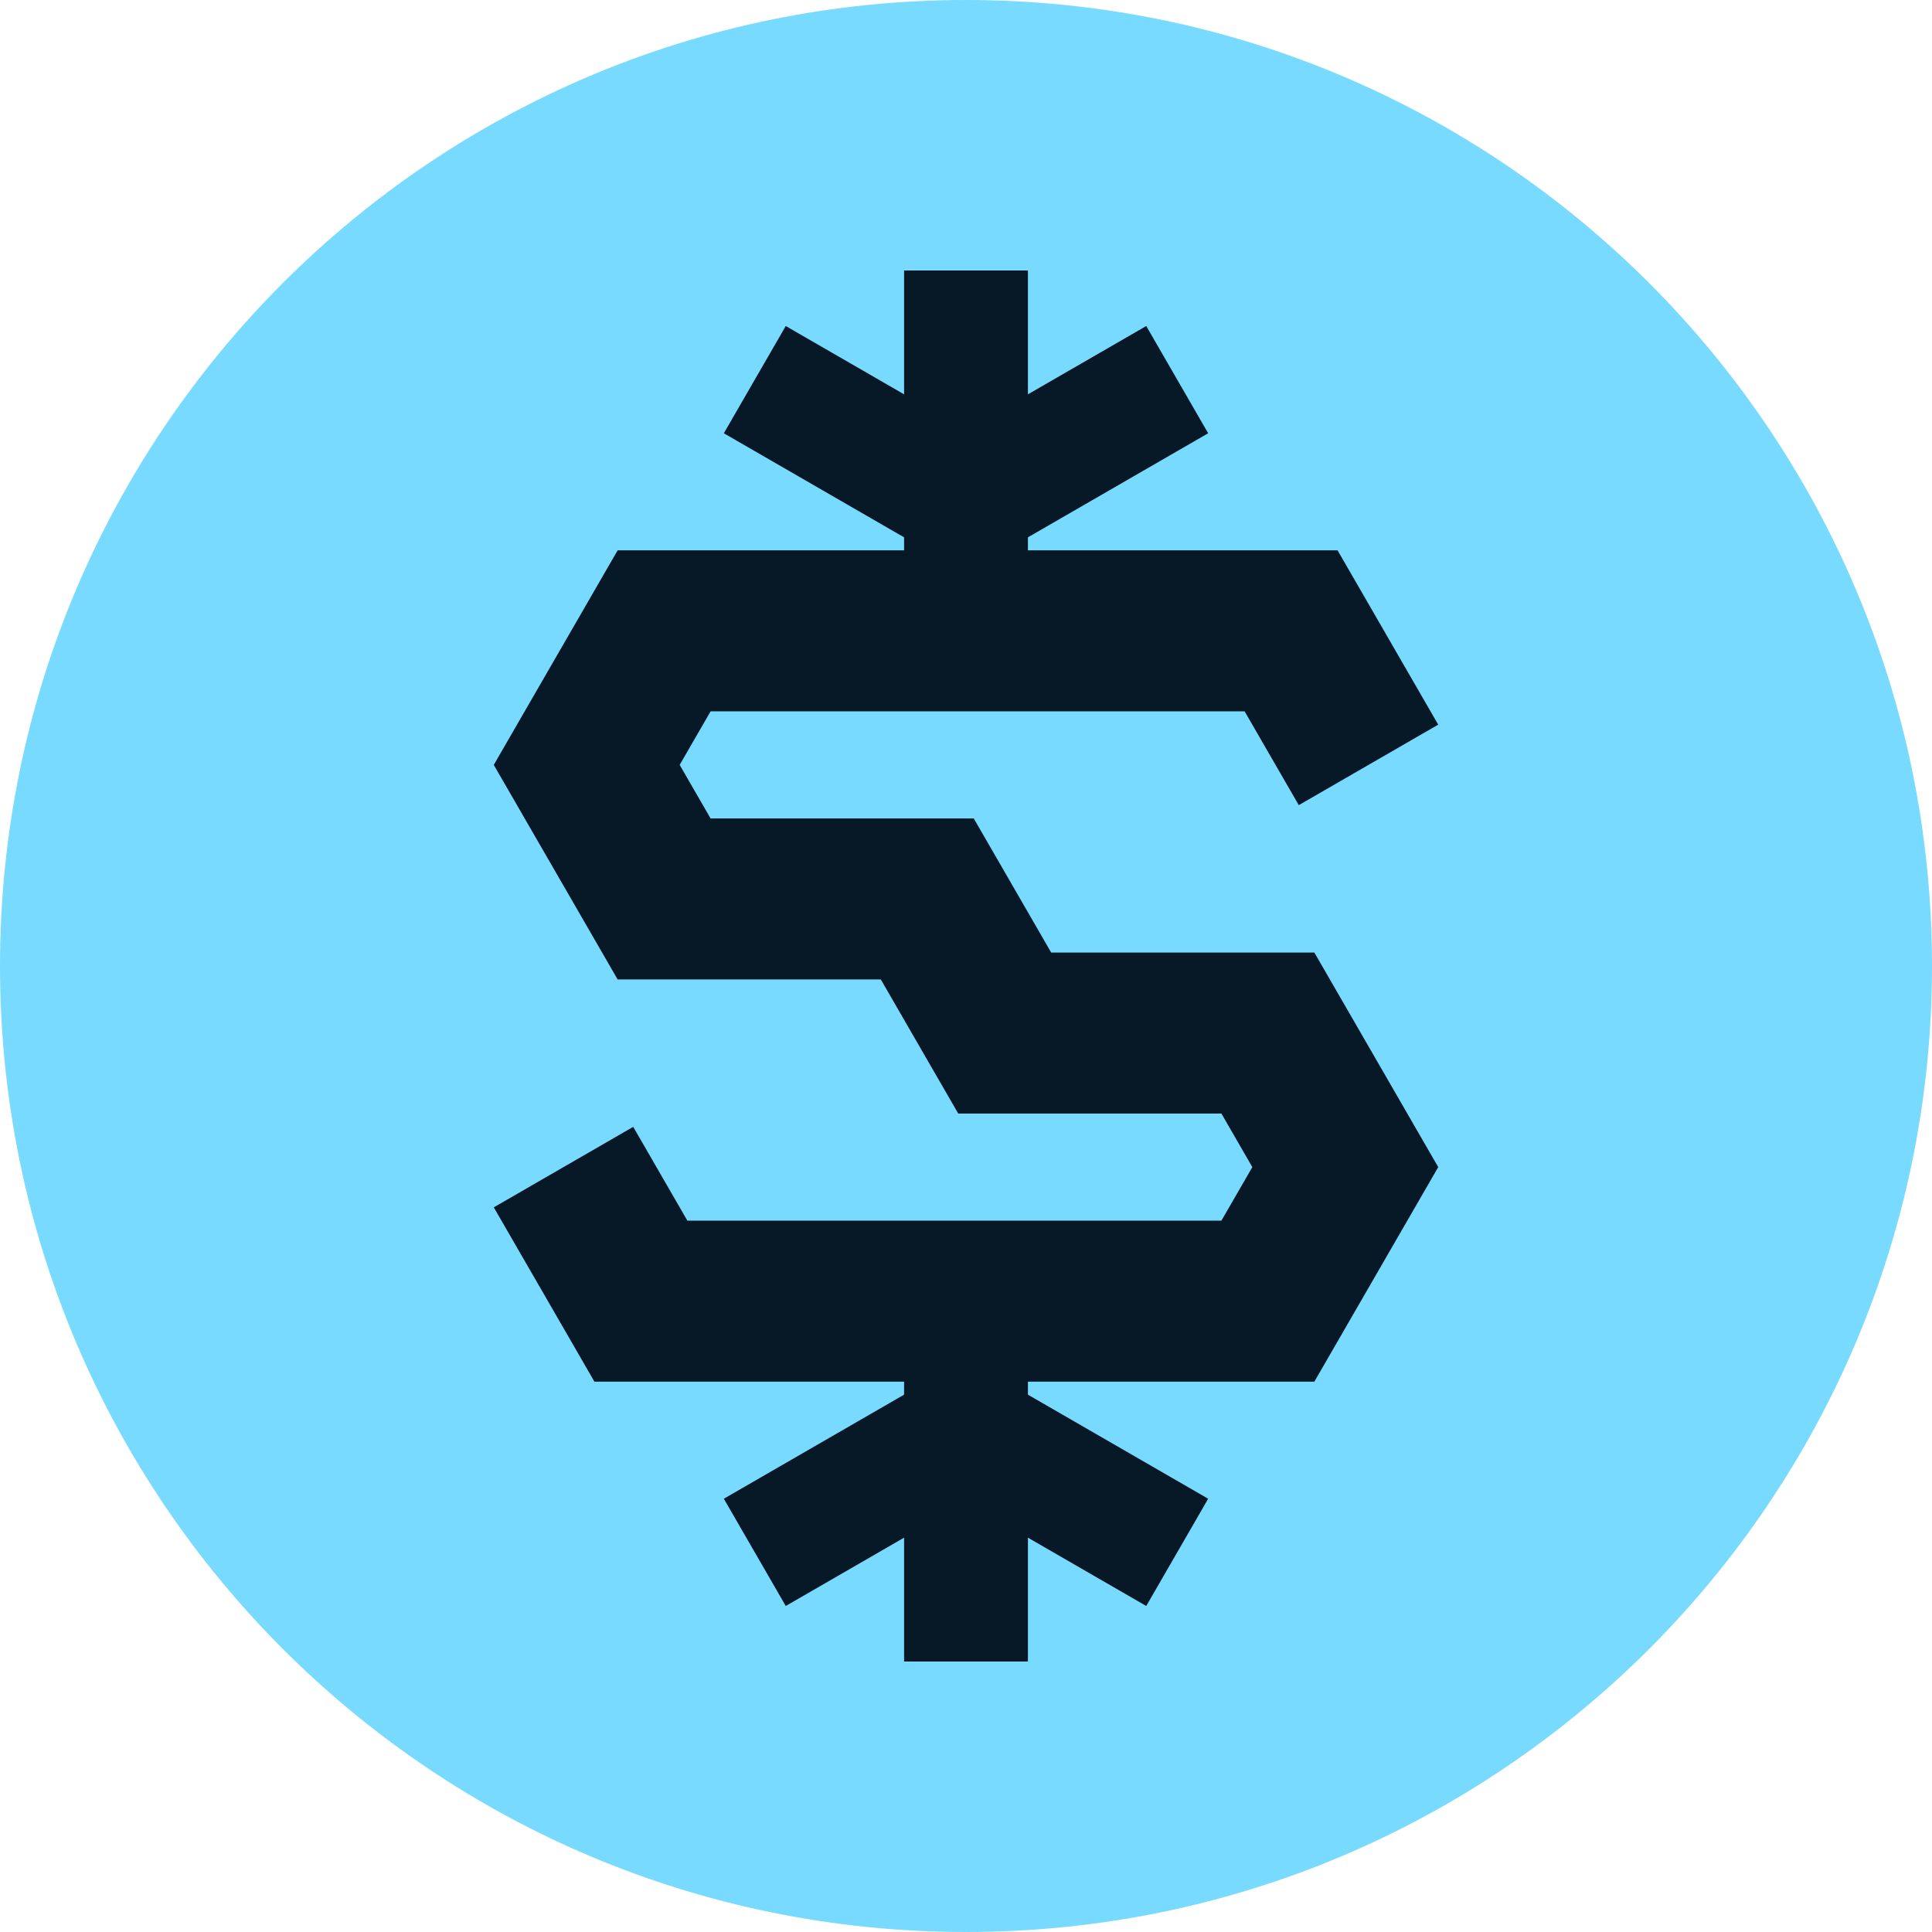
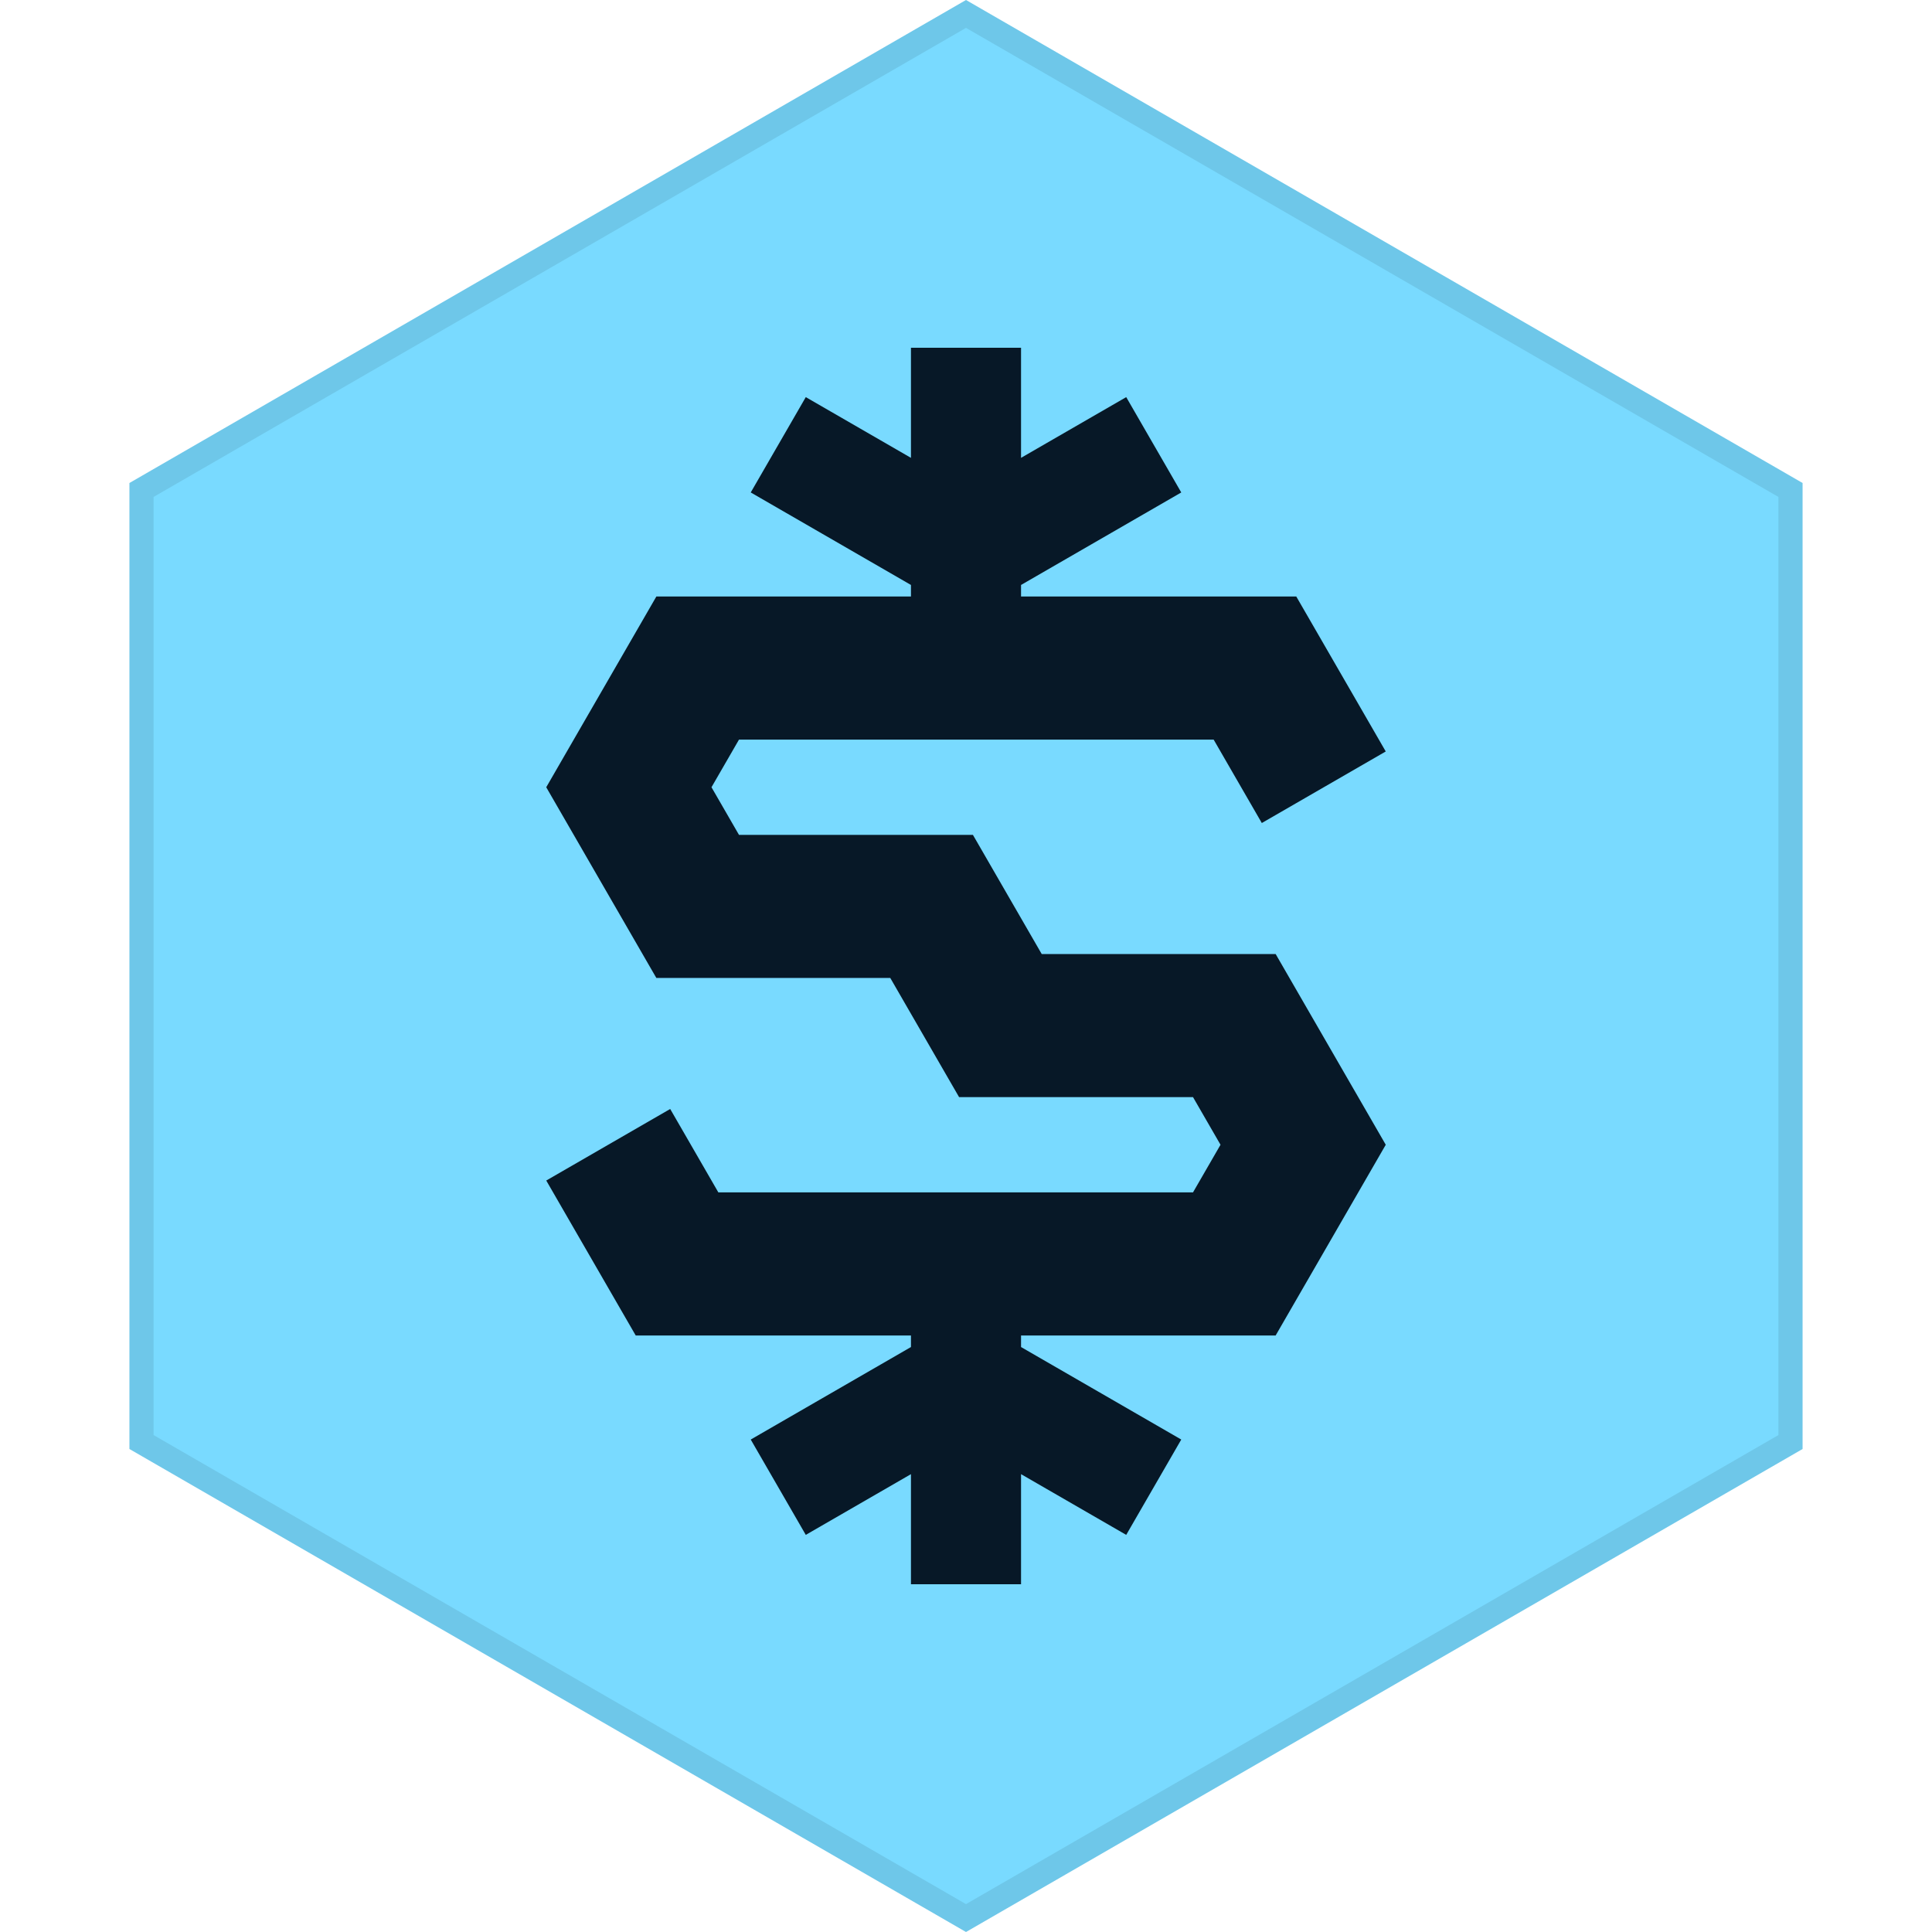
<svg xmlns="http://www.w3.org/2000/svg" width="1024" height="1024" viewBox="0 0 1024 1024">
-   <circle cx="512" cy="512" r="512" fill="#79DAFF" />
-   <path fill="#071827" fill-rule="evenodd" d="M479.18,143.36 L479.18,209.001 L416.466,172.793 L383.646,229.64 L479.18,284.796 L479.18,291.688 L327.367,291.688 L261.708,405.413 L327.367,519.137 L466.854,519.137 L507.879,590.196 L647.366,590.196 L663.758,618.587 L647.366,646.979 L364.327,646.979 L335.618,597.254 L261.717,639.92 L315.06,732.312 L479.18,732.312 L479.18,739.204 L383.646,794.36 L416.466,851.207 L479.18,814.999 L479.18,880.64 L544.82,880.64 L544.82,814.999 L607.534,851.207 L640.354,794.36 L544.82,739.204 L544.82,732.312 L696.633,732.312 L762.292,618.587 L696.633,504.863 L557.146,504.863 L516.121,433.804 L376.634,433.804 L360.242,405.413 L376.634,377.021 L659.673,377.021 L688.382,426.746 L762.283,384.08 L708.94,291.688 L544.82,291.688 L544.82,284.796 L640.354,229.64 L607.534,172.793 L544.82,209.001 L544.82,143.36 Z" />
+   <polygon points="512,0 955.405,256 955.405,768 512,1024 68.595,768 68.595,256" fill="#6EC7E9" />
+   <polygon points="512,14.78 942.605,263.39 942.605,760.61 512,1009.22 81.395,760.61 81.395,263.39" fill="#79DAFF" />
+   <path fill="#071827" fill-rule="evenodd" d="M482.826,184.32 L482.826,242.667 L427.081,210.483 L397.907,261.013 L482.826,310.041 L482.826,316.167 L347.882,316.167 L289.518,417.256 L347.882,518.344 L471.87,518.344 L508.337,581.507 L632.325,581.507 L646.896,606.744 L632.325,631.981 L380.735,631.981 L355.216,587.781 L289.527,625.707 L336.942,707.833 L482.826,707.833 L482.826,713.959 L397.907,762.987 L427.081,813.517 L482.826,781.333 L482.826,839.68 L541.174,839.68 L541.174,781.333 L596.919,813.517 L626.093,762.987 L541.174,713.959 L541.174,707.833 L676.118,707.833 L734.482,606.744 L676.118,505.656 L552.13,505.656 L515.663,442.493 L391.675,442.493 L377.104,417.256 L391.675,392.019 L643.265,392.019 L668.784,436.219 L734.473,398.293 L687.058,316.167 L541.174,316.167 L541.174,310.041 L626.093,261.013 L596.919,210.483 L541.174,242.667 L541.174,184.32 Z" />
</svg>
